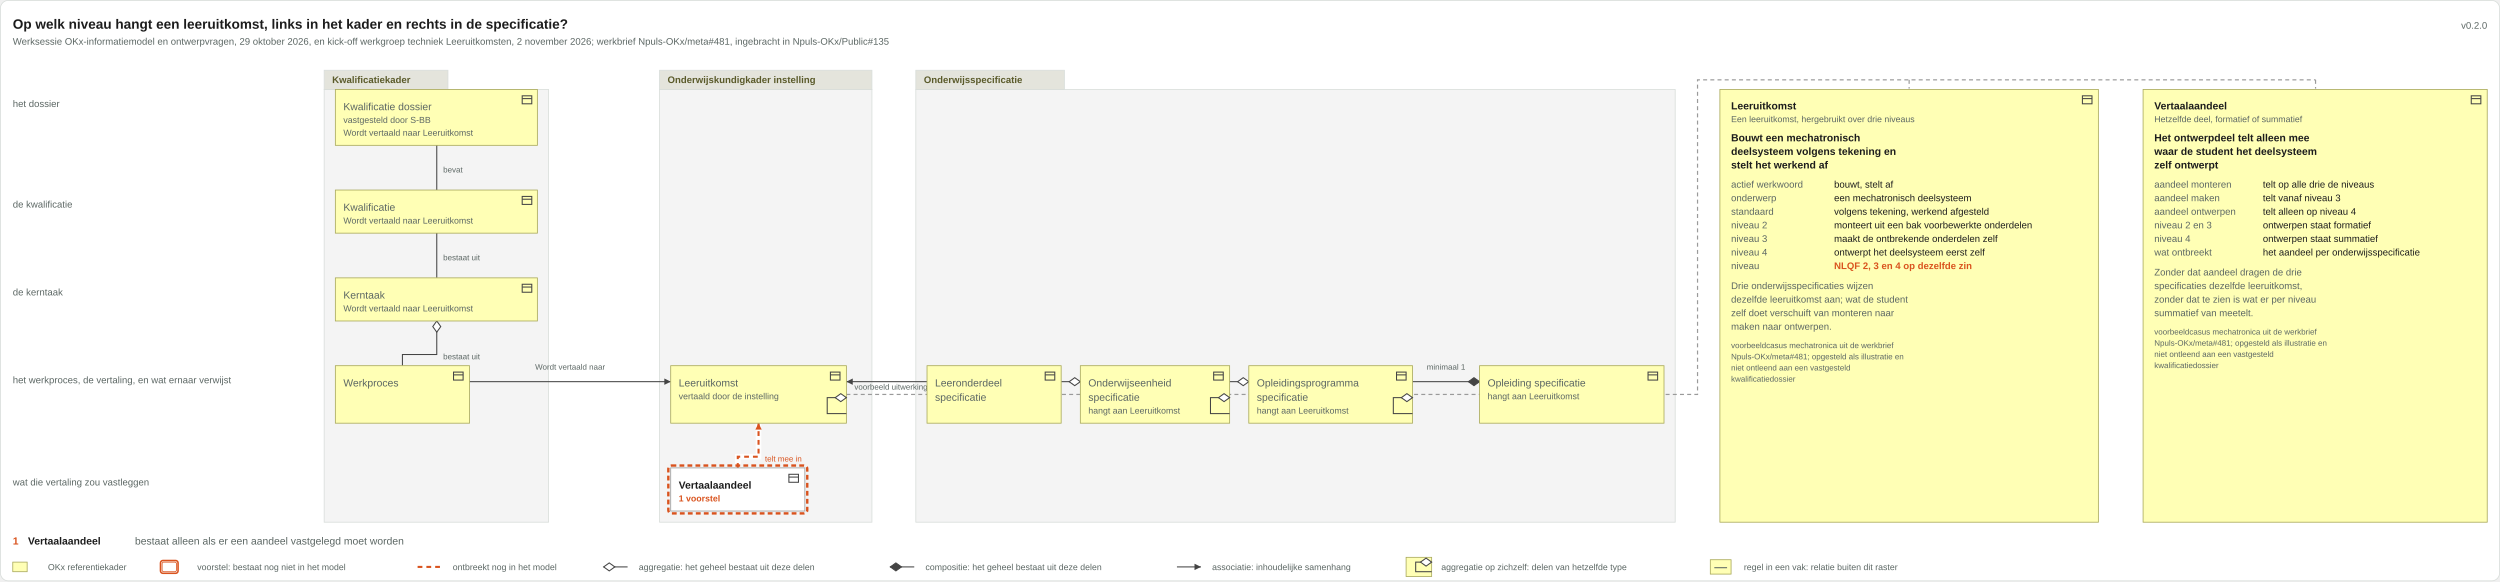
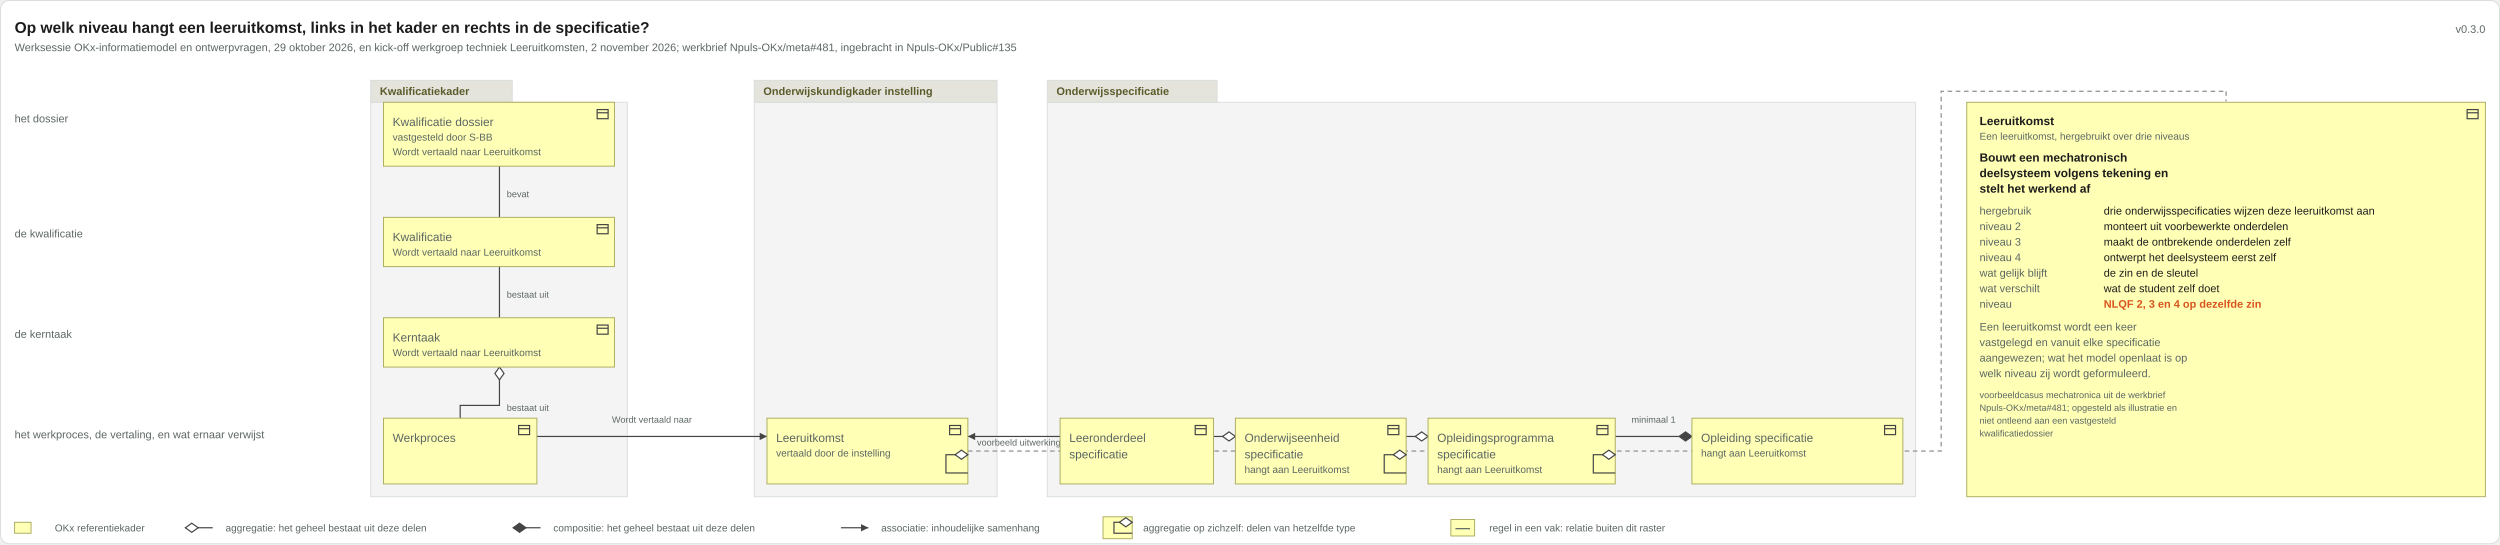
- <svg xmlns="http://www.w3.org/2000/svg" viewBox="0 0 3131 728" width="3131" height="728">
-   <rect x="0.5" y="0.5" width="3130" height="727" rx="10" fill="#ffffff" stroke="#d8ddda" />
+ <svg xmlns="http://www.w3.org/2000/svg" viewBox="0 0 2738 596" width="2738" height="596">
+   <rect x="0.5" y="0.5" width="2737" height="595" rx="10" fill="#ffffff" stroke="#d8ddda" />
  <text x="16" y="36" font-family="Arial, Helvetica, sans-serif" font-size="17" font-weight="bold" fill="#1c1c1c" text-anchor="start">Op welk niveau hangt een leeruitkomst, links in het kader en rechts in de specificatie?</text>
  <text x="16" y="56" font-family="Arial, Helvetica, sans-serif" font-size="12" fill="#5b6663" text-anchor="start">Werksessie OKx-informatiemodel en ontwerpvragen, 29 oktober 2026, en kick-off werkgroep techniek Leeruitkomsten, 2 november 2026; werkbrief Npuls-OKx/meta#481, ingebracht in Npuls-OKx/Public#135</text>
-   <text x="3115" y="36" font-family="Arial, Helvetica, sans-serif" font-size="12" fill="#5b6663" text-anchor="end">v0.2.0</text>
+   <text x="2722" y="36" font-family="Arial, Helvetica, sans-serif" font-size="12" fill="#5b6663" text-anchor="end">v0.3.0</text>
  <g class="groepering">
-     <rect x="406" y="112" width="281" height="542" rx="0" fill="#f4f4f4" stroke="#d8ddda" />
+     <rect x="406" y="112" width="281" height="432" rx="0" fill="#f4f4f4" stroke="#d8ddda" />
    <rect x="406" y="88" width="155" height="24" rx="0" fill="#e4e4dc" stroke="#d8ddda" />
    <text x="416" y="104" font-family="Arial, Helvetica, sans-serif" font-size="12" font-weight="bold" fill="#5a5a2a" text-anchor="start">Kwalificatiekader</text>
  </g>
  <g class="groepering">
-     <rect x="826" y="112" width="266" height="542" rx="0" fill="#f4f4f4" stroke="#d8ddda" />
+     <rect x="826" y="112" width="266" height="432" rx="0" fill="#f4f4f4" stroke="#d8ddda" />
    <rect x="826" y="88" width="266" height="24" rx="0" fill="#e4e4dc" stroke="#d8ddda" />
    <text x="836" y="104" font-family="Arial, Helvetica, sans-serif" font-size="12" font-weight="bold" fill="#5a5a2a" text-anchor="start">Onderwijskundigkader instelling</text>
  </g>
  <g class="groepering">
-     <rect x="1147" y="112" width="951" height="542" rx="0" fill="#f4f4f4" stroke="#d8ddda" />
+     <rect x="1147" y="112" width="951" height="432" rx="0" fill="#f4f4f4" stroke="#d8ddda" />
    <rect x="1147" y="88" width="186" height="24" rx="0" fill="#e4e4dc" stroke="#d8ddda" />
    <text x="1157" y="104" font-family="Arial, Helvetica, sans-serif" font-size="12" font-weight="bold" fill="#5a5a2a" text-anchor="start">Onderwijsspecificatie</text>
  </g>
  <g class="voorbeeld">
-     <rect x="2154" y="112" width="474" height="542" rx="0" fill="#ffffb5" stroke="#a8a85a" />
-     <g transform="translate(2606,117)" fill="none" stroke="#444" stroke-width="1.3">
+     <rect x="2154" y="112" width="568" height="432" rx="0" fill="#ffffb5" stroke="#a8a85a" />
+     <g transform="translate(2700,117)" fill="none" stroke="#444" stroke-width="1.3">
      <rect x="2" y="3" width="12" height="10" />
      <path d="M2 6.5h12" />
    </g>
    <text x="2168" y="137" font-family="Arial, Helvetica, sans-serif" font-size="13" font-weight="bold" fill="#1c1c1c" text-anchor="start">Leeruitkomst</text>
    <text x="2168" y="153" font-family="Arial, Helvetica, sans-serif" font-size="11" fill="#5b6663" text-anchor="start">Een leeruitkomst, hergebruikt over drie niveaus</text>
    <text x="2168" y="177" font-family="Arial, Helvetica, sans-serif" font-size="13" font-weight="bold" fill="#1c1c1c" text-anchor="start">Bouwt een mechatronisch</text>
    <text x="2168" y="194" font-family="Arial, Helvetica, sans-serif" font-size="13" font-weight="bold" fill="#1c1c1c" text-anchor="start">deelsysteem volgens tekening en</text>
    <text x="2168" y="211" font-family="Arial, Helvetica, sans-serif" font-size="13" font-weight="bold" fill="#1c1c1c" text-anchor="start">stelt het werkend af</text>
-     <text x="2168" y="235" font-family="Arial, Helvetica, sans-serif" font-size="12" fill="#5b6663" text-anchor="start">actief werkwoord</text>
-     <text x="2297" y="235" font-family="Arial, Helvetica, sans-serif" font-size="12" fill="#1c1c1c" text-anchor="start">bouwt, stelt af</text>
-     <text x="2168" y="252" font-family="Arial, Helvetica, sans-serif" font-size="12" fill="#5b6663" text-anchor="start">onderwerp</text>
-     <text x="2297" y="252" font-family="Arial, Helvetica, sans-serif" font-size="12" fill="#1c1c1c" text-anchor="start">een mechatronisch deelsysteem</text>
-     <text x="2168" y="269" font-family="Arial, Helvetica, sans-serif" font-size="12" fill="#5b6663" text-anchor="start">standaard</text>
-     <text x="2297" y="269" font-family="Arial, Helvetica, sans-serif" font-size="12" fill="#1c1c1c" text-anchor="start">volgens tekening, werkend afgesteld</text>
-     <text x="2168" y="286" font-family="Arial, Helvetica, sans-serif" font-size="12" fill="#5b6663" text-anchor="start">niveau 2</text>
-     <text x="2297" y="286" font-family="Arial, Helvetica, sans-serif" font-size="12" fill="#1c1c1c" text-anchor="start">monteert uit een bak voorbewerkte onderdelen</text>
-     <text x="2168" y="303" font-family="Arial, Helvetica, sans-serif" font-size="12" fill="#5b6663" text-anchor="start">niveau 3</text>
-     <text x="2297" y="303" font-family="Arial, Helvetica, sans-serif" font-size="12" fill="#1c1c1c" text-anchor="start">maakt de ontbrekende onderdelen zelf</text>
-     <text x="2168" y="320" font-family="Arial, Helvetica, sans-serif" font-size="12" fill="#5b6663" text-anchor="start">niveau 4</text>
-     <text x="2297" y="320" font-family="Arial, Helvetica, sans-serif" font-size="12" fill="#1c1c1c" text-anchor="start">ontwerpt het deelsysteem eerst zelf</text>
+     <text x="2168" y="235" font-family="Arial, Helvetica, sans-serif" font-size="12" fill="#5b6663" text-anchor="start">hergebruik</text>
+     <text x="2304" y="235" font-family="Arial, Helvetica, sans-serif" font-size="12" fill="#1c1c1c" text-anchor="start">drie onderwijsspecificaties wijzen deze leeruitkomst aan</text>
+     <text x="2168" y="252" font-family="Arial, Helvetica, sans-serif" font-size="12" fill="#5b6663" text-anchor="start">niveau 2</text>
+     <text x="2304" y="252" font-family="Arial, Helvetica, sans-serif" font-size="12" fill="#1c1c1c" text-anchor="start">monteert uit voorbewerkte onderdelen</text>
+     <text x="2168" y="269" font-family="Arial, Helvetica, sans-serif" font-size="12" fill="#5b6663" text-anchor="start">niveau 3</text>
+     <text x="2304" y="269" font-family="Arial, Helvetica, sans-serif" font-size="12" fill="#1c1c1c" text-anchor="start">maakt de ontbrekende onderdelen zelf</text>
+     <text x="2168" y="286" font-family="Arial, Helvetica, sans-serif" font-size="12" fill="#5b6663" text-anchor="start">niveau 4</text>
+     <text x="2304" y="286" font-family="Arial, Helvetica, sans-serif" font-size="12" fill="#1c1c1c" text-anchor="start">ontwerpt het deelsysteem eerst zelf</text>
+     <text x="2168" y="303" font-family="Arial, Helvetica, sans-serif" font-size="12" fill="#5b6663" text-anchor="start">wat gelijk blijft</text>
+     <text x="2304" y="303" font-family="Arial, Helvetica, sans-serif" font-size="12" fill="#1c1c1c" text-anchor="start">de zin en de sleutel</text>
+     <text x="2168" y="320" font-family="Arial, Helvetica, sans-serif" font-size="12" fill="#5b6663" text-anchor="start">wat verschilt</text>
+     <text x="2304" y="320" font-family="Arial, Helvetica, sans-serif" font-size="12" fill="#1c1c1c" text-anchor="start">wat de student zelf doet</text>
    <text x="2168" y="337" font-family="Arial, Helvetica, sans-serif" font-size="12" fill="#5b6663" text-anchor="start">niveau</text>
-     <text x="2297" y="337" font-family="Arial, Helvetica, sans-serif" font-size="12" font-weight="bold" fill="#d9531e" text-anchor="start">NLQF 2, 3 en 4 op dezelfde zin</text>
-     <text x="2168" y="362" font-family="Arial, Helvetica, sans-serif" font-size="12" fill="#5b6663" text-anchor="start">Drie onderwijsspecificaties wijzen</text>
-     <text x="2168" y="379" font-family="Arial, Helvetica, sans-serif" font-size="12" fill="#5b6663" text-anchor="start">dezelfde leeruitkomst aan; wat de student</text>
-     <text x="2168" y="396" font-family="Arial, Helvetica, sans-serif" font-size="12" fill="#5b6663" text-anchor="start">zelf doet verschuift van monteren naar</text>
-     <text x="2168" y="413" font-family="Arial, Helvetica, sans-serif" font-size="12" fill="#5b6663" text-anchor="start">maken naar ontwerpen.</text>
+     <text x="2304" y="337" font-family="Arial, Helvetica, sans-serif" font-size="12" font-weight="bold" fill="#d9531e" text-anchor="start">NLQF 2, 3 en 4 op dezelfde zin</text>
+     <text x="2168" y="362" font-family="Arial, Helvetica, sans-serif" font-size="12" fill="#5b6663" text-anchor="start">Een leeruitkomst wordt een keer</text>
+     <text x="2168" y="379" font-family="Arial, Helvetica, sans-serif" font-size="12" fill="#5b6663" text-anchor="start">vastgelegd en vanuit elke specificatie</text>
+     <text x="2168" y="396" font-family="Arial, Helvetica, sans-serif" font-size="12" fill="#5b6663" text-anchor="start">aangewezen; wat het model openlaat is op</text>
+     <text x="2168" y="413" font-family="Arial, Helvetica, sans-serif" font-size="12" fill="#5b6663" text-anchor="start">welk niveau zij wordt geformuleerd.</text>
    <text x="2168" y="436" font-family="Arial, Helvetica, sans-serif" font-size="10" fill="#5b6663" text-anchor="start">voorbeeldcasus mechatronica uit de werkbrief</text>
    <text x="2168" y="450" font-family="Arial, Helvetica, sans-serif" font-size="10" fill="#5b6663" text-anchor="start">Npuls-OKx/meta#481; opgesteld als illustratie en</text>
    <text x="2168" y="464" font-family="Arial, Helvetica, sans-serif" font-size="10" fill="#5b6663" text-anchor="start">niet ontleend aan een vastgesteld</text>
    <text x="2168" y="478" font-family="Arial, Helvetica, sans-serif" font-size="10" fill="#5b6663" text-anchor="start">kwalificatiedossier</text>
  </g>
-   <g class="voorbeeld">
-     <rect x="2684" y="112" width="431" height="542" rx="0" fill="#ffffb5" stroke="#a8a85a" />
-     <g transform="translate(3093,117)" fill="none" stroke="#444" stroke-width="1.3">
-       <rect x="2" y="3" width="12" height="10" />
-       <path d="M2 6.5h12" />
-     </g>
-     <text x="2698" y="137" font-family="Arial, Helvetica, sans-serif" font-size="13" font-weight="bold" fill="#1c1c1c" text-anchor="start">Vertaalaandeel</text>
-     <text x="2698" y="153" font-family="Arial, Helvetica, sans-serif" font-size="11" fill="#5b6663" text-anchor="start">Hetzelfde deel, formatief of summatief</text>
-     <text x="2698" y="177" font-family="Arial, Helvetica, sans-serif" font-size="13" font-weight="bold" fill="#1c1c1c" text-anchor="start">Het ontwerpdeel telt alleen mee</text>
-     <text x="2698" y="194" font-family="Arial, Helvetica, sans-serif" font-size="13" font-weight="bold" fill="#1c1c1c" text-anchor="start">waar de student het deelsysteem</text>
-     <text x="2698" y="211" font-family="Arial, Helvetica, sans-serif" font-size="13" font-weight="bold" fill="#1c1c1c" text-anchor="start">zelf ontwerpt</text>
-     <text x="2698" y="235" font-family="Arial, Helvetica, sans-serif" font-size="12" fill="#5b6663" text-anchor="start">aandeel monteren</text>
-     <text x="2834" y="235" font-family="Arial, Helvetica, sans-serif" font-size="12" fill="#1c1c1c" text-anchor="start">telt op alle drie de niveaus</text>
-     <text x="2698" y="252" font-family="Arial, Helvetica, sans-serif" font-size="12" fill="#5b6663" text-anchor="start">aandeel maken</text>
-     <text x="2834" y="252" font-family="Arial, Helvetica, sans-serif" font-size="12" fill="#1c1c1c" text-anchor="start">telt vanaf niveau 3</text>
-     <text x="2698" y="269" font-family="Arial, Helvetica, sans-serif" font-size="12" fill="#5b6663" text-anchor="start">aandeel ontwerpen</text>
-     <text x="2834" y="269" font-family="Arial, Helvetica, sans-serif" font-size="12" fill="#1c1c1c" text-anchor="start">telt alleen op niveau 4</text>
-     <text x="2698" y="286" font-family="Arial, Helvetica, sans-serif" font-size="12" fill="#5b6663" text-anchor="start">niveau 2 en 3</text>
-     <text x="2834" y="286" font-family="Arial, Helvetica, sans-serif" font-size="12" fill="#1c1c1c" text-anchor="start">ontwerpen staat formatief</text>
-     <text x="2698" y="303" font-family="Arial, Helvetica, sans-serif" font-size="12" fill="#5b6663" text-anchor="start">niveau 4</text>
-     <text x="2834" y="303" font-family="Arial, Helvetica, sans-serif" font-size="12" fill="#1c1c1c" text-anchor="start">ontwerpen staat summatief</text>
-     <text x="2698" y="320" font-family="Arial, Helvetica, sans-serif" font-size="12" fill="#5b6663" text-anchor="start">wat ontbreekt</text>
-     <text x="2834" y="320" font-family="Arial, Helvetica, sans-serif" font-size="12" fill="#1c1c1c" text-anchor="start">het aandeel per onderwijsspecificatie</text>
-     <text x="2698" y="345" font-family="Arial, Helvetica, sans-serif" font-size="12" fill="#5b6663" text-anchor="start">Zonder dat aandeel dragen de drie</text>
-     <text x="2698" y="362" font-family="Arial, Helvetica, sans-serif" font-size="12" fill="#5b6663" text-anchor="start">specificaties dezelfde leeruitkomst,</text>
-     <text x="2698" y="379" font-family="Arial, Helvetica, sans-serif" font-size="12" fill="#5b6663" text-anchor="start">zonder dat te zien is wat er per niveau</text>
-     <text x="2698" y="396" font-family="Arial, Helvetica, sans-serif" font-size="12" fill="#5b6663" text-anchor="start">summatief van meetelt.</text>
-     <text x="2698" y="419" font-family="Arial, Helvetica, sans-serif" font-size="10" fill="#5b6663" text-anchor="start">voorbeeldcasus mechatronica uit de werkbrief</text>
-     <text x="2698" y="433" font-family="Arial, Helvetica, sans-serif" font-size="10" fill="#5b6663" text-anchor="start">Npuls-OKx/meta#481; opgesteld als illustratie en</text>
-     <text x="2698" y="447" font-family="Arial, Helvetica, sans-serif" font-size="10" fill="#5b6663" text-anchor="start">niet ontleend aan een vastgesteld</text>
-     <text x="2698" y="461" font-family="Arial, Helvetica, sans-serif" font-size="10" fill="#5b6663" text-anchor="start">kwalificatiedossier</text>
-   </g>
  <g class="aanhechting">
-     <path d="M1060 494 L2126 494 L2126 100 L2900 100" fill="none" stroke="#9a9a9a" stroke-width="1.5" stroke-dasharray="5 4" />
-     <path d="M2391 100 L2391 111" fill="none" stroke="#9a9a9a" stroke-width="1.5" stroke-dasharray="5 4" />
-     <path d="M2900 100 L2900 111" fill="none" stroke="#9a9a9a" stroke-width="1.5" stroke-dasharray="5 4" />
+     <path d="M1060 494 L2126 494 L2126 100 L2438 100" fill="none" stroke="#9a9a9a" stroke-width="1.5" stroke-dasharray="5 4" />
+     <path d="M2438 100 L2438 111" fill="none" stroke="#9a9a9a" stroke-width="1.5" stroke-dasharray="5 4" />
    <text x="1070" y="488" font-family="Arial, Helvetica, sans-serif" font-size="10" fill="#5b6663" text-anchor="start">voorbeeld uitwerking</text>
  </g>
  <text x="16" y="134" font-family="Arial, Helvetica, sans-serif" font-size="12" fill="#5b6663" text-anchor="start">het dossier</text>
  <text x="16" y="260" font-family="Arial, Helvetica, sans-serif" font-size="12" fill="#5b6663" text-anchor="start">de kwalificatie</text>
  <text x="16" y="370" font-family="Arial, Helvetica, sans-serif" font-size="12" fill="#5b6663" text-anchor="start">de kerntaak</text>
  <text x="16" y="480" font-family="Arial, Helvetica, sans-serif" font-size="12" fill="#5b6663" text-anchor="start">het werkproces, de vertaling, en wat ernaar verwijst</text>
-   <text x="16" y="608" font-family="Arial, Helvetica, sans-serif" font-size="12" fill="#5b6663" text-anchor="start">wat die vertaling zou vastleggen</text>
  <g class="relaties">
    <g class="relatie">
      <path d="M1353 478H1329" fill="none" stroke="#444" stroke-width="1.3" />
      <path d="M1353 478l-7 -5l-7 5l7 5z" fill="#ffffff" stroke="#444" stroke-width="1.3" />
    </g>
    <g class="relatie">
      <path d="M1564 478H1540" fill="none" stroke="#444" stroke-width="1.3" />
      <path d="M1564 478l-7 -5l-7 5l7 5z" fill="#ffffff" stroke="#444" stroke-width="1.3" />
    </g>
    <g class="relatie">
      <path d="M1161 478H1060" fill="none" stroke="#444" stroke-width="1.3" />
      <path d="M1060 478l8 -4v8z" fill="#444" />
    </g>
    <g class="relatie">
      <path d="M588 478H840" fill="none" stroke="#444" stroke-width="1.3" />
      <path d="M840 478l-8 -4v8z" fill="#444" />
      <text x="714" y="463" font-family="Arial, Helvetica, sans-serif" font-size="10" fill="#5b6663" text-anchor="middle">Wordt vertaald naar</text>
    </g>
    <g class="relatie">
      <path d="M1853 478H1769" fill="none" stroke="#444" stroke-width="1.3" />
      <path d="M1853 478l-7 -5l-7 5l7 5z" fill="#444" stroke="#444" stroke-width="1.3" />
      <text x="1811" y="463" font-family="Arial, Helvetica, sans-serif" font-size="10" fill="#5b6663" text-anchor="middle">minimaal 1</text>
    </g>
    <g class="relatie">
      <path d="M547 402V444H504V458" fill="none" stroke="#444" stroke-width="1.3" />
      <path d="M547 402l-5 7l5 7l5 -7z" fill="#ffffff" stroke="#444" stroke-width="1.3" />
      <text x="555" y="450" font-family="Arial, Helvetica, sans-serif" font-size="10" fill="#5b6663" text-anchor="start">bestaat uit</text>
    </g>
    <g class="relatie">
      <path d="M547 292V348" fill="none" stroke="#444" stroke-width="1.3" />
      <path d="M547 292l-5 -7l5 -7l5 7z" fill="#ffffff" stroke="#444" stroke-width="1.3" />
      <text x="555" y="326" font-family="Arial, Helvetica, sans-serif" font-size="10" fill="#5b6663" text-anchor="start">bestaat uit</text>
    </g>
    <g class="relatie">
      <path d="M547 182V238" fill="none" stroke="#444" stroke-width="1.3" />
      <path d="M547 182l-5 -7l5 -7l5 7z" fill="#ffffff" stroke="#444" stroke-width="1.3" />
      <text x="555" y="216" font-family="Arial, Helvetica, sans-serif" font-size="10" fill="#5b6663" text-anchor="start">bevat</text>
    </g>
-     <g class="relatie">
-       <path d="M924 586V572H950V530" fill="none" stroke="#ffffff" stroke-width="7" stroke-opacity="0.9" />
-       <path d="M924 586V572H950V530" fill="none" stroke="#d9531e" stroke-width="2.6" stroke-dasharray="6 5" />
-       <path d="M950 530l-4 8h8z" fill="#d9531e" />
-       <text x="958" y="578" font-family="Arial, Helvetica, sans-serif" font-size="10" fill="#d9531e" text-anchor="start">telt mee in</text>
-     </g>
  </g>
  <g class="vakken">
    <g class="vak">
      <rect x="420" y="112" width="253" height="70" rx="0" fill="#ffffb5" stroke="#a8a85a" />
      <g transform="translate(652,117)" fill="none" stroke="#444" stroke-width="1.3">
        <rect x="2" y="3" width="12" height="10" />
        <path d="M2 6.5h12" />
      </g>
      <text x="430" y="138" font-family="Arial, Helvetica, sans-serif" font-size="13" fill="#5b6663" text-anchor="start">Kwalificatie dossier</text>
      <text x="430" y="154" font-family="Arial, Helvetica, sans-serif" font-size="11" fill="#5b6663" text-anchor="start">vastgesteld door S-BB</text>
      <text x="430" y="170" font-family="Arial, Helvetica, sans-serif" font-size="11" fill="#5b6663" text-anchor="start">Wordt vertaald naar Leeruitkomst</text>
    </g>
    <g class="vak">
      <rect x="420" y="238" width="253" height="54" rx="0" fill="#ffffb5" stroke="#a8a85a" />
      <g transform="translate(652,243)" fill="none" stroke="#444" stroke-width="1.3">
        <rect x="2" y="3" width="12" height="10" />
        <path d="M2 6.5h12" />
      </g>
      <text x="430" y="264" font-family="Arial, Helvetica, sans-serif" font-size="13" fill="#5b6663" text-anchor="start">Kwalificatie</text>
      <text x="430" y="280" font-family="Arial, Helvetica, sans-serif" font-size="11" fill="#5b6663" text-anchor="start">Wordt vertaald naar Leeruitkomst</text>
    </g>
    <g class="vak">
      <rect x="420" y="348" width="253" height="54" rx="0" fill="#ffffb5" stroke="#a8a85a" />
      <g transform="translate(652,353)" fill="none" stroke="#444" stroke-width="1.3">
        <rect x="2" y="3" width="12" height="10" />
        <path d="M2 6.5h12" />
      </g>
      <text x="430" y="374" font-family="Arial, Helvetica, sans-serif" font-size="13" fill="#5b6663" text-anchor="start">Kerntaak</text>
      <text x="430" y="390" font-family="Arial, Helvetica, sans-serif" font-size="11" fill="#5b6663" text-anchor="start">Wordt vertaald naar Leeruitkomst</text>
    </g>
    <g class="vak">
      <rect x="420" y="458" width="168" height="72" rx="0" fill="#ffffb5" stroke="#a8a85a" />
      <g transform="translate(566,463)" fill="none" stroke="#444" stroke-width="1.3">
        <rect x="2" y="3" width="12" height="10" />
        <path d="M2 6.5h12" />
      </g>
      <text x="430" y="484" font-family="Arial, Helvetica, sans-serif" font-size="13" fill="#5b6663" text-anchor="start">Werkproces</text>
    </g>
    <g class="vak">
      <rect x="840" y="458" width="220" height="72" rx="0" fill="#ffffb5" stroke="#a8a85a" />
      <g transform="translate(1038,463)" fill="none" stroke="#444" stroke-width="1.3">
        <rect x="2" y="3" width="12" height="10" />
        <path d="M2 6.5h12" />
      </g>
      <text x="850" y="484" font-family="Arial, Helvetica, sans-serif" font-size="13" fill="#5b6663" text-anchor="start">Leeruitkomst</text>
      <text x="850" y="500" font-family="Arial, Helvetica, sans-serif" font-size="11" fill="#5b6663" text-anchor="start">vertaald door de instelling</text>
    </g>
    <g class="vak">
      <rect x="1161" y="458" width="168" height="72" rx="0" fill="#ffffb5" stroke="#a8a85a" />
      <g transform="translate(1307,463)" fill="none" stroke="#444" stroke-width="1.3">
        <rect x="2" y="3" width="12" height="10" />
        <path d="M2 6.5h12" />
      </g>
      <text x="1171" y="484" font-family="Arial, Helvetica, sans-serif" font-size="13" fill="#5b6663" text-anchor="start">Leeronderdeel</text>
      <text x="1171" y="502" font-family="Arial, Helvetica, sans-serif" font-size="13" fill="#5b6663" text-anchor="start">specificatie</text>
    </g>
    <g class="vak">
      <rect x="1353" y="458" width="187" height="72" rx="0" fill="#ffffb5" stroke="#a8a85a" />
      <g transform="translate(1518,463)" fill="none" stroke="#444" stroke-width="1.3">
        <rect x="2" y="3" width="12" height="10" />
        <path d="M2 6.5h12" />
      </g>
      <text x="1363" y="484" font-family="Arial, Helvetica, sans-serif" font-size="13" fill="#5b6663" text-anchor="start">Onderwijseenheid</text>
      <text x="1363" y="502" font-family="Arial, Helvetica, sans-serif" font-size="13" fill="#5b6663" text-anchor="start">specificatie</text>
      <text x="1363" y="518" font-family="Arial, Helvetica, sans-serif" font-size="11" fill="#5b6663" text-anchor="start">hangt aan Leeruitkomst</text>
    </g>
    <g class="vak">
      <rect x="1564" y="458" width="205" height="72" rx="0" fill="#ffffb5" stroke="#a8a85a" />
      <g transform="translate(1747,463)" fill="none" stroke="#444" stroke-width="1.3">
        <rect x="2" y="3" width="12" height="10" />
        <path d="M2 6.5h12" />
      </g>
      <text x="1574" y="484" font-family="Arial, Helvetica, sans-serif" font-size="13" fill="#5b6663" text-anchor="start">Opleidingsprogramma</text>
      <text x="1574" y="502" font-family="Arial, Helvetica, sans-serif" font-size="13" fill="#5b6663" text-anchor="start">specificatie</text>
      <text x="1574" y="518" font-family="Arial, Helvetica, sans-serif" font-size="11" fill="#5b6663" text-anchor="start">hangt aan Leeruitkomst</text>
    </g>
    <g class="vak">
      <rect x="1853" y="458" width="231" height="72" rx="0" fill="#ffffb5" stroke="#a8a85a" />
      <g transform="translate(2062,463)" fill="none" stroke="#444" stroke-width="1.3">
        <rect x="2" y="3" width="12" height="10" />
        <path d="M2 6.5h12" />
      </g>
      <text x="1863" y="484" font-family="Arial, Helvetica, sans-serif" font-size="13" fill="#5b6663" text-anchor="start">Opleiding specificatie</text>
      <text x="1863" y="500" font-family="Arial, Helvetica, sans-serif" font-size="11" fill="#5b6663" text-anchor="start">hangt aan Leeruitkomst</text>
    </g>
-     <g class="vak">
-       <rect x="840" y="586" width="168" height="54" rx="0" fill="#ffffff" stroke="#9a9a9a" />
-       <g transform="translate(986,591)" fill="none" stroke="#444" stroke-width="1.3">
-         <rect x="2" y="3" width="12" height="10" />
-         <path d="M2 6.5h12" />
-       </g>
-       <text x="850" y="612" font-family="Arial, Helvetica, sans-serif" font-size="13" font-weight="bold" fill="#1c1c1c" text-anchor="start">Vertaalaandeel</text>
-       <text x="850" y="628" font-family="Arial, Helvetica, sans-serif" font-size="11" font-weight="bold" fill="#d9531e" text-anchor="start">1 voorstel</text>
-       <rect x="837" y="583" width="174" height="60" rx="4" fill="none" stroke="#d9531e" stroke-width="3" stroke-dasharray="6 4" />
-     </g>
  </g>
  <g class="lussen">
    <g class="relatie">
      <path d="M1060 498H1036V518H1060" fill="none" stroke="#444" stroke-width="1.3" />
      <path d="M1060 498l-7 -5l-7 5l7 5z" fill="#ffffff" stroke="#444" stroke-width="1.3" />
    </g>
    <g class="relatie">
      <path d="M1540 498H1516V518H1540" fill="none" stroke="#444" stroke-width="1.3" />
      <path d="M1540 498l-7 -5l-7 5l7 5z" fill="#ffffff" stroke="#444" stroke-width="1.3" />
    </g>
    <g class="relatie">
      <path d="M1769 498H1745V518H1769" fill="none" stroke="#444" stroke-width="1.3" />
      <path d="M1769 498l-7 -5l-7 5l7 5z" fill="#ffffff" stroke="#444" stroke-width="1.3" />
    </g>
  </g>
-   <g class="leeswijzer">
-     <text x="16" y="682" font-family="Arial, Helvetica, sans-serif" font-size="13" font-weight="bold" fill="#d9531e" text-anchor="start">1</text>
-     <text x="35" y="682" font-family="Arial, Helvetica, sans-serif" font-size="13" font-weight="bold" fill="#1c1c1c" text-anchor="start">Vertaalaandeel</text>
-     <text x="169" y="682" font-family="Arial, Helvetica, sans-serif" font-size="13" fill="#5b6663" text-anchor="start">bestaat alleen als er een aandeel vastgelegd moet worden</text>
-   </g>
+   <g class="leeswijzer" />
  <g class="legenda">
-     <rect x="16" y="704" width="18" height="12" rx="0" fill="#ffffb5" stroke="#a8a85a" />
-     <text x="60" y="714" font-family="Arial, Helvetica, sans-serif" font-size="11" fill="#5b6663" text-anchor="start">OKx referentiekader</text>
-     <rect x="203" y="704" width="18" height="12" rx="2" fill="#ffffff" stroke="#d9531e" />
-     <rect x="201" y="702" width="22" height="16" rx="3" fill="none" stroke="#d9531e" stroke-width="2" />
-     <text x="247" y="714" font-family="Arial, Helvetica, sans-serif" font-size="11" fill="#5b6663" text-anchor="start">voorstel: bestaat nog niet in het model</text>
-     <path d="M523 710H553" fill="none" stroke="#d9531e" stroke-width="2.6" stroke-dasharray="6 5" />
-     <text x="567" y="714" font-family="Arial, Helvetica, sans-serif" font-size="11" fill="#5b6663" text-anchor="start">ontbreekt nog in het model</text>
-     <path d="M756 710H786" fill="none" stroke="#444" stroke-width="1.3" />
-     <path d="M756 710l7 -5l7 5l-7 5z" fill="#ffffff" stroke="#444" stroke-width="1.3" />
-     <text x="800" y="714" font-family="Arial, Helvetica, sans-serif" font-size="11" fill="#5b6663" text-anchor="start">aggregatie: het geheel bestaat uit deze delen</text>
-     <path d="M1115 710H1145" fill="none" stroke="#444" stroke-width="1.3" />
-     <path d="M1115 710l7 -5l7 5l-7 5z" fill="#444" stroke="#444" stroke-width="1.3" />
-     <text x="1159" y="714" font-family="Arial, Helvetica, sans-serif" font-size="11" fill="#5b6663" text-anchor="start">compositie: het geheel bestaat uit deze delen</text>
-     <path d="M1474 710H1504" fill="none" stroke="#444" stroke-width="1.3" />
-     <path d="M1504 710l-8 -4v8z" fill="#444" />
-     <text x="1518" y="714" font-family="Arial, Helvetica, sans-serif" font-size="11" fill="#5b6663" text-anchor="start">associatie: inhoudelijke samenhang</text>
-     <rect x="1761" y="698" width="32" height="24" rx="0" fill="#ffffb5" stroke="#a8a85a" />
-     <path d="M1793 704H1773V716H1793" fill="none" stroke="#444" stroke-width="1.3" />
-     <path d="M1793 704l-7 -5l-7 5l7 5z" fill="#ffffff" stroke="#444" stroke-width="1.3" />
-     <text x="1805" y="714" font-family="Arial, Helvetica, sans-serif" font-size="11" fill="#5b6663" text-anchor="start">aggregatie op zichzelf: delen van hetzelfde type</text>
-     <rect x="2142" y="701" width="26" height="18" rx="0" fill="#ffffb5" stroke="#a8a85a" />
-     <path d="M2147 711H2163" fill="none" stroke="#5b6663" stroke-width="1.3" />
-     <text x="2184" y="714" font-family="Arial, Helvetica, sans-serif" font-size="11" fill="#5b6663" text-anchor="start">regel in een vak: relatie buiten dit raster</text>
+     <rect x="16" y="572" width="18" height="12" rx="0" fill="#ffffb5" stroke="#a8a85a" />
+     <text x="60" y="582" font-family="Arial, Helvetica, sans-serif" font-size="11" fill="#5b6663" text-anchor="start">OKx referentiekader</text>
+     <path d="M203 578H233" fill="none" stroke="#444" stroke-width="1.3" />
+     <path d="M203 578l7 -5l7 5l-7 5z" fill="#ffffff" stroke="#444" stroke-width="1.3" />
+     <text x="247" y="582" font-family="Arial, Helvetica, sans-serif" font-size="11" fill="#5b6663" text-anchor="start">aggregatie: het geheel bestaat uit deze delen</text>
+     <path d="M562 578H592" fill="none" stroke="#444" stroke-width="1.3" />
+     <path d="M562 578l7 -5l7 5l-7 5z" fill="#444" stroke="#444" stroke-width="1.3" />
+     <text x="606" y="582" font-family="Arial, Helvetica, sans-serif" font-size="11" fill="#5b6663" text-anchor="start">compositie: het geheel bestaat uit deze delen</text>
+     <path d="M921 578H951" fill="none" stroke="#444" stroke-width="1.3" />
+     <path d="M951 578l-8 -4v8z" fill="#444" />
+     <text x="965" y="582" font-family="Arial, Helvetica, sans-serif" font-size="11" fill="#5b6663" text-anchor="start">associatie: inhoudelijke samenhang</text>
+     <rect x="1208" y="566" width="32" height="24" rx="0" fill="#ffffb5" stroke="#a8a85a" />
+     <path d="M1240 572H1220V584H1240" fill="none" stroke="#444" stroke-width="1.3" />
+     <path d="M1240 572l-7 -5l-7 5l7 5z" fill="#ffffff" stroke="#444" stroke-width="1.3" />
+     <text x="1252" y="582" font-family="Arial, Helvetica, sans-serif" font-size="11" fill="#5b6663" text-anchor="start">aggregatie op zichzelf: delen van hetzelfde type</text>
+     <rect x="1589" y="569" width="26" height="18" rx="0" fill="#ffffb5" stroke="#a8a85a" />
+     <path d="M1594 579H1610" fill="none" stroke="#5b6663" stroke-width="1.3" />
+     <text x="1631" y="582" font-family="Arial, Helvetica, sans-serif" font-size="11" fill="#5b6663" text-anchor="start">regel in een vak: relatie buiten dit raster</text>
  </g>
</svg>
